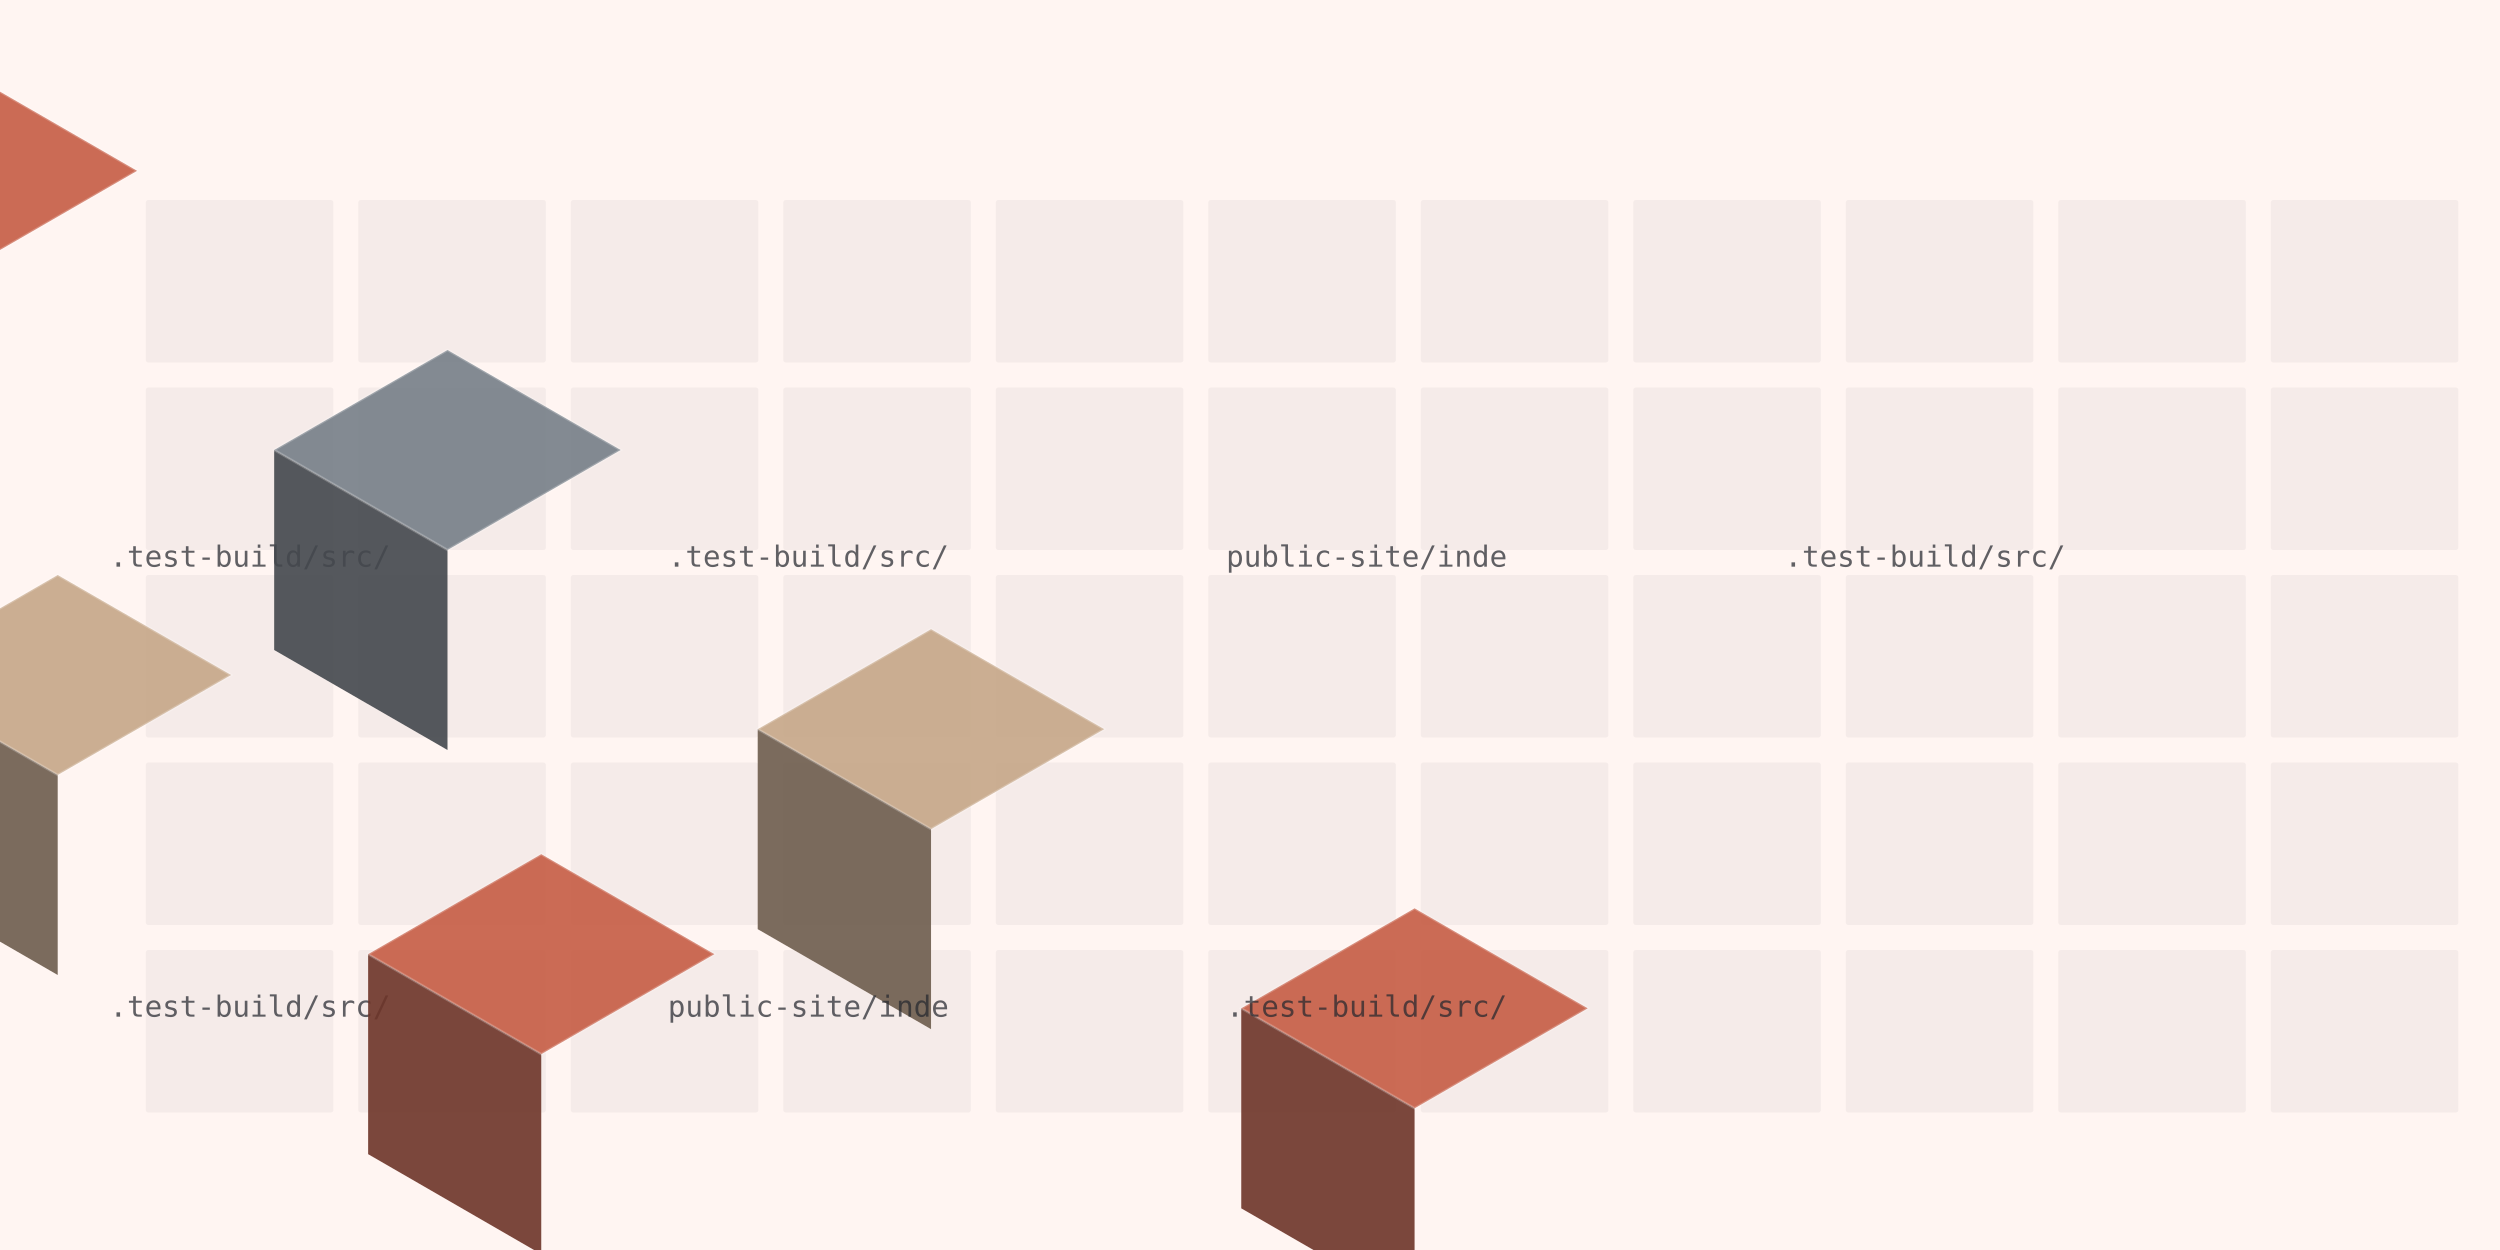
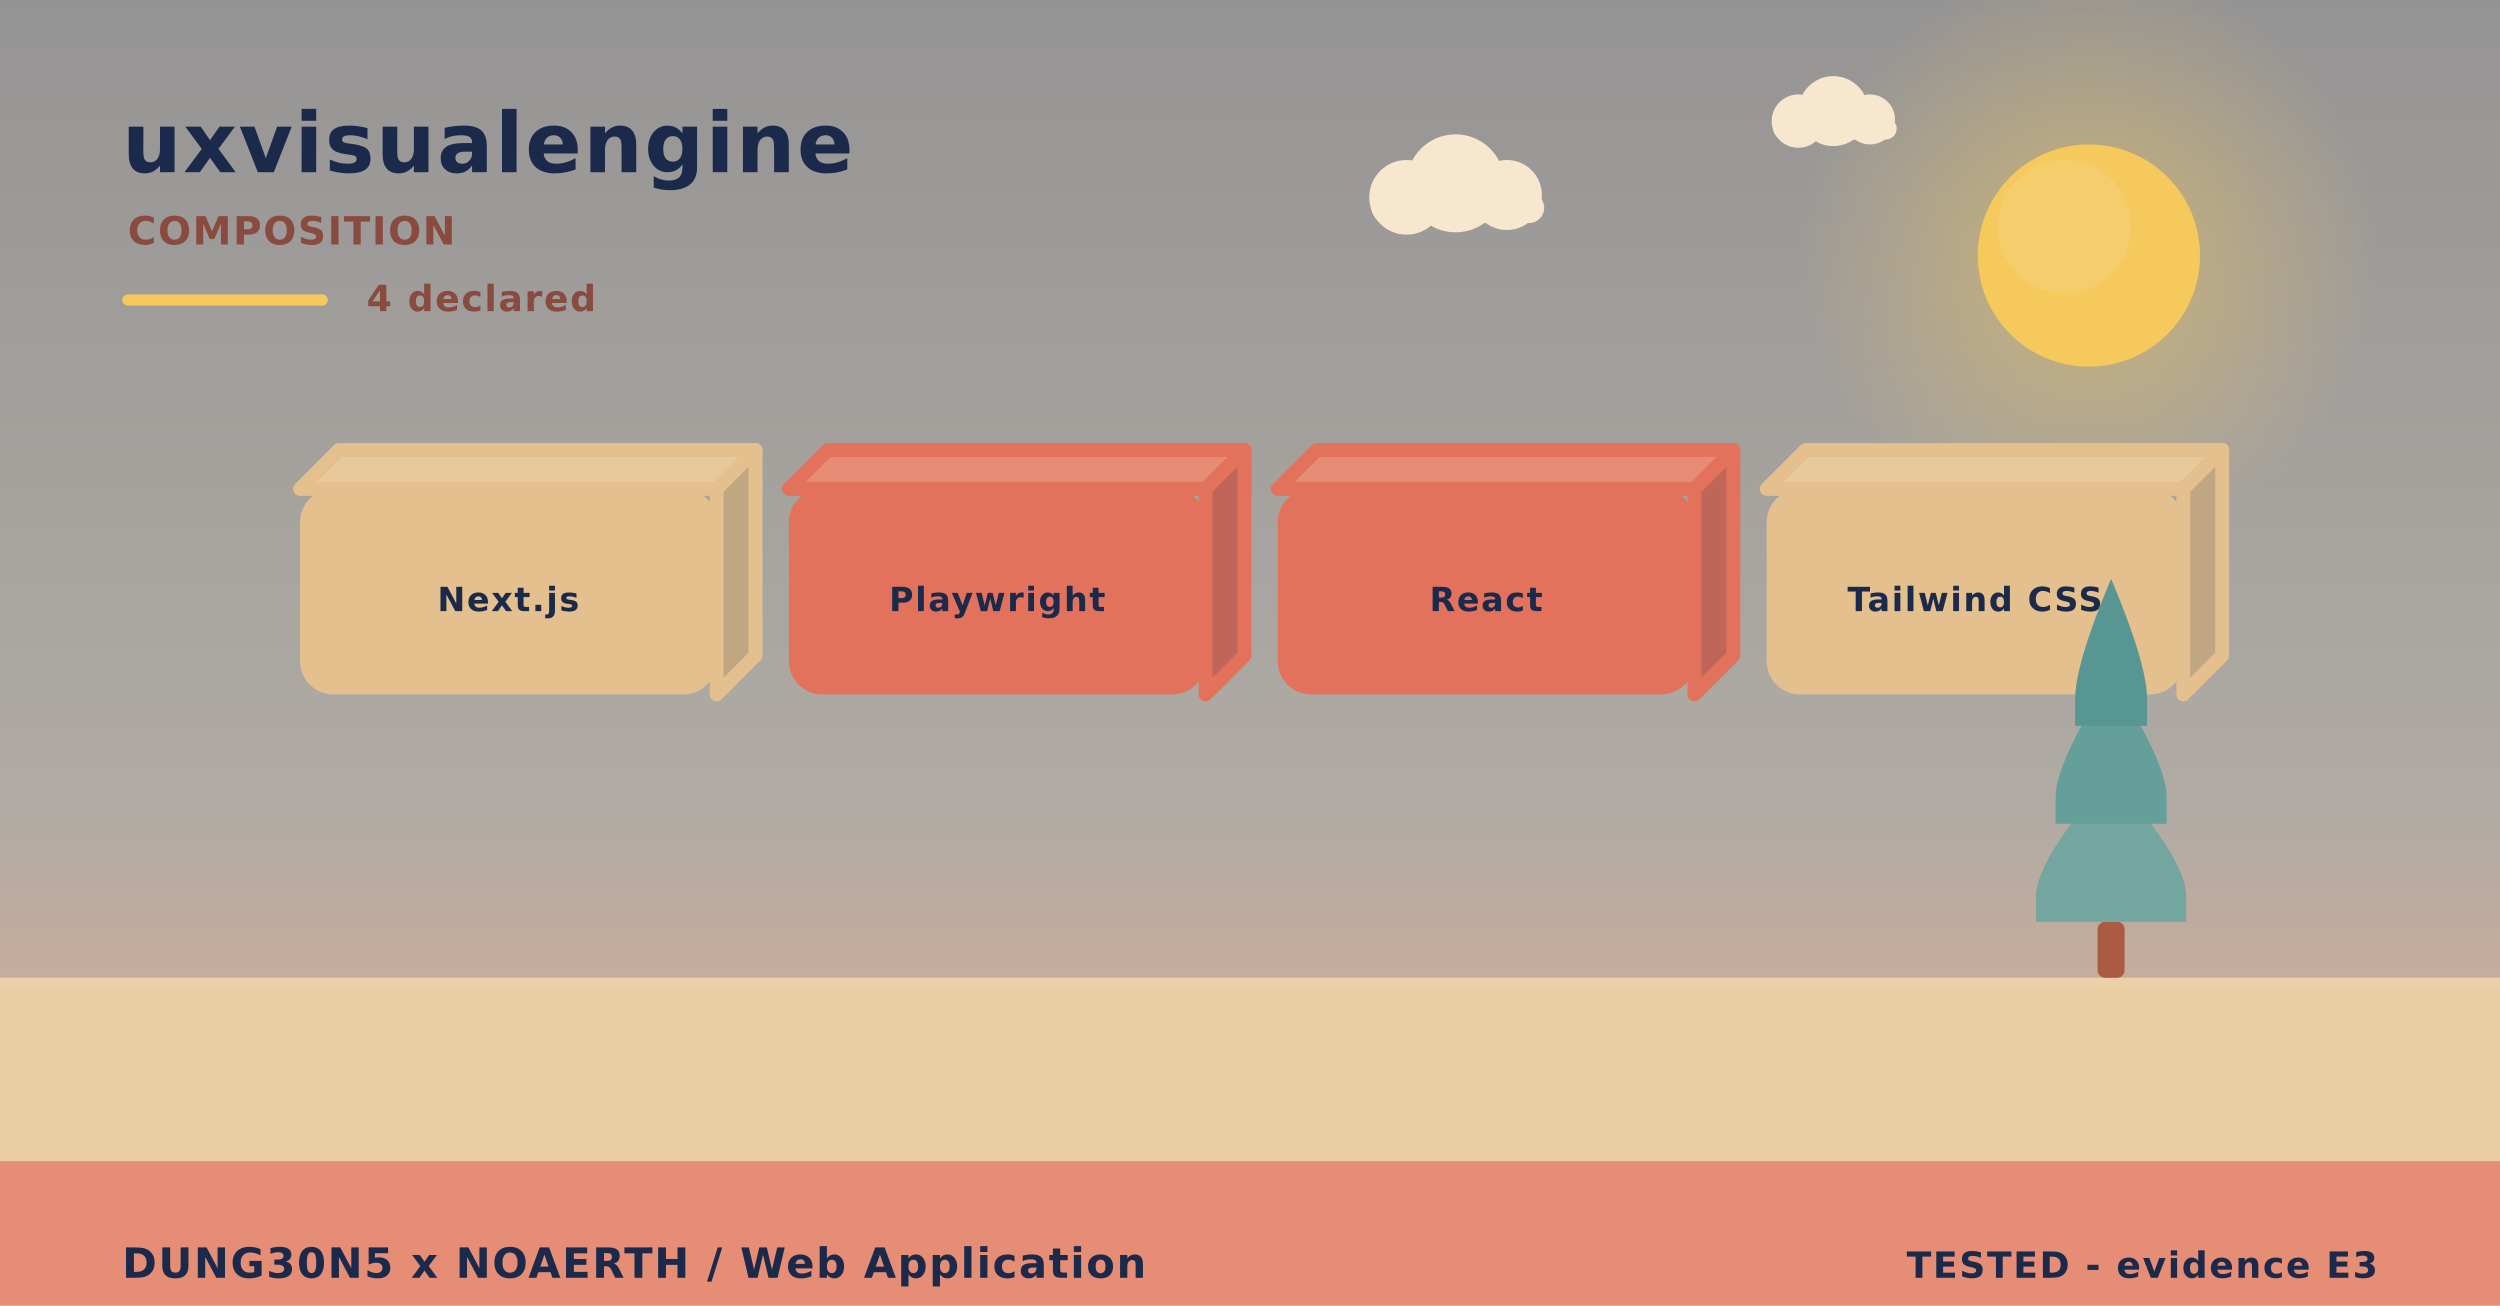
- <svg xmlns="http://www.w3.org/2000/svg" viewBox="0 0 1200 600" width="1200" height="600" role="img" aria-label="uxvisualengine component map">
-   <rect width="1200" height="600" fill="#fff5f2" />
-   <defs>
-     <linearGradient id="gc" x1="0" y1="0" x2="1" y2="1">
-       <stop offset="0%" stop-color="#c75f48" />
-       <stop offset="100%" stop-color="#78818a" />
-     </linearGradient>
-   </defs>
-   <rect x="70.00" y="96.00" width="90.00" height="78.00" rx="1.20" fill="#25282e" opacity="0.05" />
-   <rect x="172.00" y="96.00" width="90.00" height="78.00" rx="1.20" fill="#25282e" opacity="0.05" />
-   <rect x="274.00" y="96.00" width="90.00" height="78.00" rx="1.20" fill="#25282e" opacity="0.05" />
-   <rect x="376.00" y="96.00" width="90.00" height="78.00" rx="1.20" fill="#25282e" opacity="0.05" />
-   <rect x="478.00" y="96.00" width="90.00" height="78.00" rx="1.20" fill="#25282e" opacity="0.05" />
-   <rect x="580.00" y="96.00" width="90.00" height="78.00" rx="1.20" fill="#25282e" opacity="0.05" />
-   <rect x="682.00" y="96.00" width="90.00" height="78.00" rx="1.20" fill="#25282e" opacity="0.05" />
-   <rect x="784.00" y="96.00" width="90.00" height="78.00" rx="1.20" fill="#25282e" opacity="0.05" />
-   <rect x="886.00" y="96.00" width="90.00" height="78.00" rx="1.20" fill="#25282e" opacity="0.05" />
-   <rect x="988.00" y="96.00" width="90.00" height="78.00" rx="1.20" fill="#25282e" opacity="0.05" />
-   <rect x="1090.00" y="96.00" width="90.00" height="78.00" rx="1.20" fill="#25282e" opacity="0.05" />
-   <rect x="70.00" y="186.00" width="90.00" height="78.00" rx="1.20" fill="#25282e" opacity="0.05" />
-   <rect x="172.00" y="186.00" width="90.00" height="78.00" rx="1.20" fill="#25282e" opacity="0.05" />
-   <rect x="274.00" y="186.00" width="90.00" height="78.00" rx="1.20" fill="#25282e" opacity="0.05" />
-   <rect x="376.00" y="186.00" width="90.00" height="78.00" rx="1.20" fill="#25282e" opacity="0.05" />
-   <rect x="478.00" y="186.00" width="90.00" height="78.00" rx="1.20" fill="#25282e" opacity="0.05" />
-   <rect x="580.00" y="186.00" width="90.00" height="78.00" rx="1.20" fill="#25282e" opacity="0.05" />
-   <rect x="682.00" y="186.00" width="90.00" height="78.00" rx="1.20" fill="#25282e" opacity="0.05" />
-   <rect x="784.00" y="186.00" width="90.00" height="78.00" rx="1.20" fill="#25282e" opacity="0.05" />
-   <rect x="886.00" y="186.00" width="90.00" height="78.00" rx="1.20" fill="#25282e" opacity="0.05" />
-   <rect x="988.00" y="186.00" width="90.00" height="78.00" rx="1.20" fill="#25282e" opacity="0.05" />
-   <rect x="1090.00" y="186.00" width="90.00" height="78.00" rx="1.20" fill="#25282e" opacity="0.05" />
-   <rect x="70.00" y="276.00" width="90.00" height="78.00" rx="1.20" fill="#25282e" opacity="0.05" />
-   <rect x="172.00" y="276.00" width="90.00" height="78.00" rx="1.20" fill="#25282e" opacity="0.05" />
-   <rect x="274.00" y="276.00" width="90.00" height="78.00" rx="1.20" fill="#25282e" opacity="0.05" />
-   <rect x="376.00" y="276.00" width="90.00" height="78.00" rx="1.20" fill="#25282e" opacity="0.05" />
-   <rect x="478.00" y="276.00" width="90.00" height="78.00" rx="1.20" fill="#25282e" opacity="0.05" />
-   <rect x="580.00" y="276.00" width="90.00" height="78.00" rx="1.20" fill="#25282e" opacity="0.05" />
-   <rect x="682.00" y="276.00" width="90.00" height="78.00" rx="1.20" fill="#25282e" opacity="0.05" />
-   <rect x="784.00" y="276.00" width="90.00" height="78.00" rx="1.20" fill="#25282e" opacity="0.05" />
-   <rect x="886.00" y="276.00" width="90.00" height="78.00" rx="1.20" fill="#25282e" opacity="0.05" />
-   <rect x="988.00" y="276.00" width="90.00" height="78.00" rx="1.20" fill="#25282e" opacity="0.05" />
-   <rect x="1090.00" y="276.00" width="90.00" height="78.00" rx="1.20" fill="#25282e" opacity="0.05" />
-   <rect x="70.00" y="366.00" width="90.00" height="78.00" rx="1.20" fill="#25282e" opacity="0.05" />
-   <rect x="172.00" y="366.00" width="90.00" height="78.00" rx="1.20" fill="#25282e" opacity="0.05" />
-   <rect x="274.00" y="366.00" width="90.00" height="78.00" rx="1.20" fill="#25282e" opacity="0.05" />
-   <rect x="376.00" y="366.00" width="90.00" height="78.00" rx="1.20" fill="#25282e" opacity="0.05" />
-   <rect x="478.00" y="366.00" width="90.00" height="78.00" rx="1.20" fill="#25282e" opacity="0.05" />
-   <rect x="580.00" y="366.00" width="90.00" height="78.00" rx="1.20" fill="#25282e" opacity="0.05" />
-   <rect x="682.00" y="366.00" width="90.00" height="78.00" rx="1.20" fill="#25282e" opacity="0.05" />
-   <rect x="784.00" y="366.00" width="90.00" height="78.00" rx="1.20" fill="#25282e" opacity="0.05" />
-   <rect x="886.00" y="366.00" width="90.00" height="78.00" rx="1.20" fill="#25282e" opacity="0.05" />
-   <rect x="988.00" y="366.00" width="90.00" height="78.00" rx="1.20" fill="#25282e" opacity="0.05" />
-   <rect x="1090.00" y="366.00" width="90.00" height="78.00" rx="1.20" fill="#25282e" opacity="0.05" />
-   <rect x="70.00" y="456.00" width="90.00" height="78.00" rx="1.20" fill="#25282e" opacity="0.05" />
-   <rect x="172.00" y="456.00" width="90.00" height="78.00" rx="1.20" fill="#25282e" opacity="0.05" />
-   <rect x="274.00" y="456.00" width="90.00" height="78.00" rx="1.20" fill="#25282e" opacity="0.05" />
-   <rect x="376.00" y="456.00" width="90.00" height="78.00" rx="1.20" fill="#25282e" opacity="0.05" />
-   <rect x="478.00" y="456.00" width="90.00" height="78.00" rx="1.20" fill="#25282e" opacity="0.05" />
-   <rect x="580.00" y="456.00" width="90.00" height="78.00" rx="1.20" fill="#25282e" opacity="0.05" />
-   <rect x="682.00" y="456.00" width="90.00" height="78.00" rx="1.20" fill="#25282e" opacity="0.05" />
-   <rect x="784.00" y="456.00" width="90.00" height="78.00" rx="1.20" fill="#25282e" opacity="0.05" />
-   <rect x="886.00" y="456.00" width="90.00" height="78.00" rx="1.20" fill="#25282e" opacity="0.05" />
-   <rect x="988.00" y="456.00" width="90.00" height="78.00" rx="1.20" fill="#25282e" opacity="0.05" />
-   <rect x="1090.00" y="456.00" width="90.00" height="78.00" rx="1.20" fill="#25282e" opacity="0.05" />
-   <g transform="rotate(0 120 140)">
-     <polygon points="-17.3,34.0 65.8,82.0 -17.3,130.0 -100.5,82.0" fill="#c75f48" opacity="0.92" />
-     <polygon points="-100.5,82.0 -17.3,130.0 -17.3,226.0 -100.5,178.0" fill="#6d3428" opacity="0.9" />
-     <polygon points="-17.3,34.0 65.8,82.0 -17.3,130.0 -100.5,82.0" fill="none" stroke="rgba(255,255,255,0.220)" stroke-width="1.2" />
-     <animateTransform attributeName="transform" type="rotate" values="-32.0 0.00 0.00 0.0 0.00 0.00" dur="5.6s" begin="0.0s" repeatCount="indefinite" />
+ <svg xmlns="http://www.w3.org/2000/svg" width="900" height="470" viewBox="0 0 900 470" role="img" aria-label="uxvisualengine - how it is composed">
+   <linearGradient id="skyc" x1="0" y1="0" x2="0" y2="1">
+     <stop offset="0" stop-color="#959494" />
+     <stop offset="0.62" stop-color="#b0aba4" />
+     <stop offset="1" stop-color="#f3ad8a" />
+   </linearGradient>
+   <rect width="900" height="470" fill="url(#skyc)" />
+   <radialGradient id="sunc">
+     <stop offset="0.35" stop-color="#f5c95c" stop-opacity="0.34" />
+     <stop offset="1" stop-color="#f5c95c" stop-opacity="0" />
+   </radialGradient>
+   <circle cx="752" cy="92" r="104" fill="url(#sunc)" />
+   <circle cx="752" cy="92" r="40" fill="#f5c95c" />
+   <circle cx="743.2" cy="81.6" r="24" fill="#f5d27e" opacity="0.5" />
+   <g>
+     <circle cx="524" cy="66" r="17.64" fill="#f6e7ce" />
+     <circle cx="506.36" cy="71.04" r="13.44" fill="#f6e7ce" />
+     <circle cx="542.48" cy="70.2" r="12.6" fill="#f6e7ce" />
+     <rect x="493.76" y="69.36" width="62.16" height="10.92" rx="5.46" fill="#f6e7ce" />
+     <animateTransform attributeName="transform" type="translate" values="0 0;24 0;0 0" dur="36s" begin="0s" repeatCount="indefinite" />
  </g>
-   <text x="120" y="272" font-family="ui-monospace,Menlo,monospace" font-size="14" fill="rgba(37,40,46,0.720)" text-anchor="middle">.test-build/src/</text>
-   <g transform="rotate(0 388 140)">
-     <polygon points="214.8,168.0 297.9,216.0 214.8,264.0 131.6,216.0" fill="#78818a" opacity="0.92" />
-     <polygon points="131.6,216.0 214.8,264.0 214.8,360.0 131.6,312.0" fill="#42474c" opacity="0.9" />
-     <polygon points="214.8,168.0 297.9,216.0 214.8,264.0 131.6,216.0" fill="none" stroke="rgba(255,255,255,0.220)" stroke-width="1.2" />
-     <animateTransform attributeName="transform" type="rotate" values="-32.0 0.00 0.00 0.0 0.00 0.00" dur="5.6s" begin="0.4s" repeatCount="indefinite" />
+   <g>
+     <circle cx="660" cy="40" r="12.6" fill="#f6e7ce" />
+     <circle cx="647.4" cy="43.6" r="9.6" fill="#f6e7ce" />
+     <circle cx="673.2" cy="43" r="9" fill="#f6e7ce" />
+     <rect x="638.4" y="42.4" width="44.4" height="7.8" rx="3.9" fill="#f6e7ce" />
+     <animateTransform attributeName="transform" type="translate" values="0 0;-18 0;0 0" dur="46s" begin="3s" repeatCount="indefinite" />
  </g>
-   <text x="388" y="272" font-family="ui-monospace,Menlo,monospace" font-size="14" fill="rgba(37,40,46,0.720)" text-anchor="middle">.test-build/src/</text>
-   <g transform="rotate(0 656 140)">
-     <polygon points="446.9,302.0 530.0,350.0 446.9,398.0 363.7,350.0" fill="#c7a88a" opacity="0.92" />
-     <polygon points="363.7,350.0 446.9,398.0 446.9,494.0 363.7,446.0" fill="#6d5c4c" opacity="0.9" />
-     <polygon points="446.9,302.0 530.0,350.0 446.9,398.0 363.7,350.0" fill="none" stroke="rgba(255,255,255,0.220)" stroke-width="1.2" />
-     <animateTransform attributeName="transform" type="rotate" values="-32.0 0.00 0.00 0.0 0.00 0.00" dur="5.6s" begin="0.8s" repeatCount="indefinite" />
+   <rect x="0" y="352" width="900" height="118" fill="#e9cda3" />
+   <rect x="0" y="352" width="900" height="3" fill="#ebd1a9" />
+   <text x="44" y="62" font-family="Verdana,DejaVu Sans,sans-serif" font-size="30" font-weight="700" letter-spacing="0.6" fill="#1b2a4a" text-anchor="start">uxvisualengine</text>
+   <text x="46" y="88" font-family="Verdana,DejaVu Sans,sans-serif" font-size="14" font-weight="700" letter-spacing="0.6" fill="#894b3f" text-anchor="start">COMPOSITION</text>
+   <rect x="44" y="106" width="74" height="4" rx="2" fill="#f5c95c" />
+   <text x="132" y="112" font-family="Verdana,DejaVu Sans,sans-serif" font-size="13" font-weight="700" letter-spacing="0.6" fill="#894b3f" text-anchor="start">4 declared</text>
+   <g>
+     <path d="M108,176 L258,176 L272,162 L122,162 Z" fill="#e7c99b" stroke="#e3c08d" stroke-width="5" stroke-linejoin="round" />
+     <path d="M258,176 L272,162 L272,236 L258,250 Z" fill="#c1a682" stroke="#e3c08d" stroke-width="5" stroke-linejoin="round" />
+     <rect x="108" y="176" width="150" height="74" rx="12" fill="#e3c08d" />
+     <animateTransform attributeName="transform" type="translate" values="0 10;0 0" dur="0.75s" begin="0s" fill="freeze" />
  </g>
-   <text x="656" y="272" font-family="ui-monospace,Menlo,monospace" font-size="14" fill="rgba(37,40,46,0.720)" text-anchor="middle">public-site/inde</text>
-   <g transform="rotate(0 924 140)">
-     <polygon points="679.0,436.0 762.1,484.0 679.0,532.0 595.8,484.0" fill="#c75f48" opacity="0.92" />
-     <polygon points="595.8,484.0 679.0,532.0 679.0,628.0 595.8,580.0" fill="#6d3428" opacity="0.9" />
-     <polygon points="679.0,436.0 762.1,484.0 679.0,532.0 595.8,484.0" fill="none" stroke="rgba(255,255,255,0.220)" stroke-width="1.2" />
-     <animateTransform attributeName="transform" type="rotate" values="-32.0 0.00 0.00 0.0 0.00 0.00" dur="5.6s" begin="1.2s" repeatCount="indefinite" />
+   <text x="183" y="220" font-family="Verdana,DejaVu Sans,sans-serif" font-size="12" font-weight="700" letter-spacing="0.6" fill="#1b2a4a" text-anchor="middle">Next.js</text>
+   <g>
+     <path d="M284,176 L434,176 L448,162 L298,162 Z" fill="#e68c74" stroke="#e2725b" stroke-width="5" stroke-linejoin="round" />
+     <path d="M434,176 L448,162 L448,236 L434,250 Z" fill="#c06658" stroke="#e2725b" stroke-width="5" stroke-linejoin="round" />
+     <rect x="284" y="176" width="150" height="74" rx="12" fill="#e2725b" />
+     <animateTransform attributeName="transform" type="translate" values="0 10;0 0" dur="0.75s" begin="0.16s" fill="freeze" />
  </g>
-   <text x="924" y="272" font-family="ui-monospace,Menlo,monospace" font-size="14" fill="rgba(37,40,46,0.720)" text-anchor="middle">.test-build/src/</text>
-   <g transform="rotate(0 120 356)">
-     <polygon points="-204.4,142.0 -121.2,190.0 -204.4,238.0 -287.5,190.0" fill="#78818a" opacity="0.92" />
-     <polygon points="-287.5,190.0 -204.4,238.0 -204.4,334.0 -287.5,286.0" fill="#42474c" opacity="0.9" />
-     <polygon points="-204.4,142.0 -121.2,190.0 -204.4,238.0 -287.5,190.0" fill="none" stroke="rgba(255,255,255,0.220)" stroke-width="1.2" />
-     <animateTransform attributeName="transform" type="rotate" values="-32.0 0.00 0.00 0.0 0.00 0.00" dur="5.6s" begin="1.6s" repeatCount="indefinite" />
+   <text x="359" y="220" font-family="Verdana,DejaVu Sans,sans-serif" font-size="12" font-weight="700" letter-spacing="0.6" fill="#1b2a4a" text-anchor="middle">Playwright</text>
+   <g>
+     <path d="M460,176 L610,176 L624,162 L474,162 Z" fill="#e68c74" stroke="#e2725b" stroke-width="5" stroke-linejoin="round" />
+     <path d="M610,176 L624,162 L624,236 L610,250 Z" fill="#c06658" stroke="#e2725b" stroke-width="5" stroke-linejoin="round" />
+     <rect x="460" y="176" width="150" height="74" rx="12" fill="#e2725b" />
+     <animateTransform attributeName="transform" type="translate" values="0 10;0 0" dur="0.75s" begin="0.32s" fill="freeze" />
  </g>
-   <text x="120" y="488" font-family="ui-monospace,Menlo,monospace" font-size="14" fill="rgba(37,40,46,0.720)" text-anchor="middle">.test-build/src/</text>
-   <g transform="rotate(0 388 356)">
-     <polygon points="27.7,276.0 110.9,324.0 27.7,372.0 -55.4,324.0" fill="#c7a88a" opacity="0.92" />
-     <polygon points="-55.4,324.0 27.7,372.0 27.7,468.0 -55.4,420.0" fill="#6d5c4c" opacity="0.9" />
-     <polygon points="27.7,276.0 110.9,324.0 27.7,372.0 -55.4,324.0" fill="none" stroke="rgba(255,255,255,0.220)" stroke-width="1.2" />
-     <animateTransform attributeName="transform" type="rotate" values="-32.0 0.00 0.00 0.0 0.00 0.00" dur="5.6s" begin="2.0s" repeatCount="indefinite" />
+   <text x="535" y="220" font-family="Verdana,DejaVu Sans,sans-serif" font-size="12" font-weight="700" letter-spacing="0.6" fill="#1b2a4a" text-anchor="middle">React</text>
+   <g>
+     <path d="M636,176 L786,176 L800,162 L650,162 Z" fill="#e7c99b" stroke="#e3c08d" stroke-width="5" stroke-linejoin="round" />
+     <path d="M786,176 L800,162 L800,236 L786,250 Z" fill="#c1a682" stroke="#e3c08d" stroke-width="5" stroke-linejoin="round" />
+     <rect x="636" y="176" width="150" height="74" rx="12" fill="#e3c08d" />
+     <animateTransform attributeName="transform" type="translate" values="0 10;0 0" dur="0.75s" begin="0.48s" fill="freeze" />
  </g>
-   <text x="388" y="488" font-family="ui-monospace,Menlo,monospace" font-size="14" fill="rgba(37,40,46,0.720)" text-anchor="middle">public-site/inde</text>
-   <g transform="rotate(0 656 356)">
-     <polygon points="259.8,410.0 342.9,458.0 259.8,506.0 176.7,458.0" fill="#c75f48" opacity="0.92" />
-     <polygon points="176.7,458.0 259.8,506.0 259.8,602.0 176.7,554.0" fill="#6d3428" opacity="0.9" />
-     <polygon points="259.8,410.0 342.9,458.0 259.8,506.0 176.7,458.0" fill="none" stroke="rgba(255,255,255,0.220)" stroke-width="1.2" />
-     <animateTransform attributeName="transform" type="rotate" values="-32.0 0.00 0.00 0.0 0.00 0.00" dur="5.6s" begin="2.4s" repeatCount="indefinite" />
-   </g>
-   <text x="656" y="488" font-family="ui-monospace,Menlo,monospace" font-size="14" fill="rgba(37,40,46,0.720)" text-anchor="middle">.test-build/src/</text>
+   <text x="711" y="220" font-family="Verdana,DejaVu Sans,sans-serif" font-size="12" font-weight="700" letter-spacing="0.6" fill="#1b2a4a" text-anchor="middle">Tailwind CSS</text>
+   <rect x="755.14" y="331.84" width="9.72" height="20.16" rx="2.7" fill="#ac5b43" />
+   <path d="M760,278.92 Q733,309.61 733,322.31 Q733,331.84 733,331.84 L787,331.84 Q787,331.84 787,322.31 Q787,309.61 760,278.92 Z" fill="#74a6a0" />
+   <path d="M760,243.64 Q740.02,274.33 740.02,287.03 Q740.02,296.56 740.02,296.56 L779.98,296.56 Q779.98,296.56 779.98,287.03 Q779.98,274.33 760,243.64 Z" fill="#649f9a" />
+   <path d="M760,208.36 Q747.04,239.05 747.04,251.75 Q747.04,261.28 747.04,261.28 L772.96,261.28 Q772.96,261.28 772.96,251.75 Q772.96,239.05 760,208.36 Z" fill="#589694" />
+   <rect x="0" y="418" width="900" height="52" rx="0" fill="#e68972" opacity="0.94" />
+   <text x="44" y="460" font-family="Verdana,DejaVu Sans,sans-serif" font-size="15" font-weight="700" letter-spacing="0.6" fill="#1b2a4a" text-anchor="start">DUNG30N5 x NOAERTH  /  Web Application</text>
+   <text x="856" y="460" font-family="Verdana,DejaVu Sans,sans-serif" font-size="13" font-weight="700" letter-spacing="0.6" fill="#1b2a4a" text-anchor="end">TESTED  -  evidence E3</text>
</svg>
